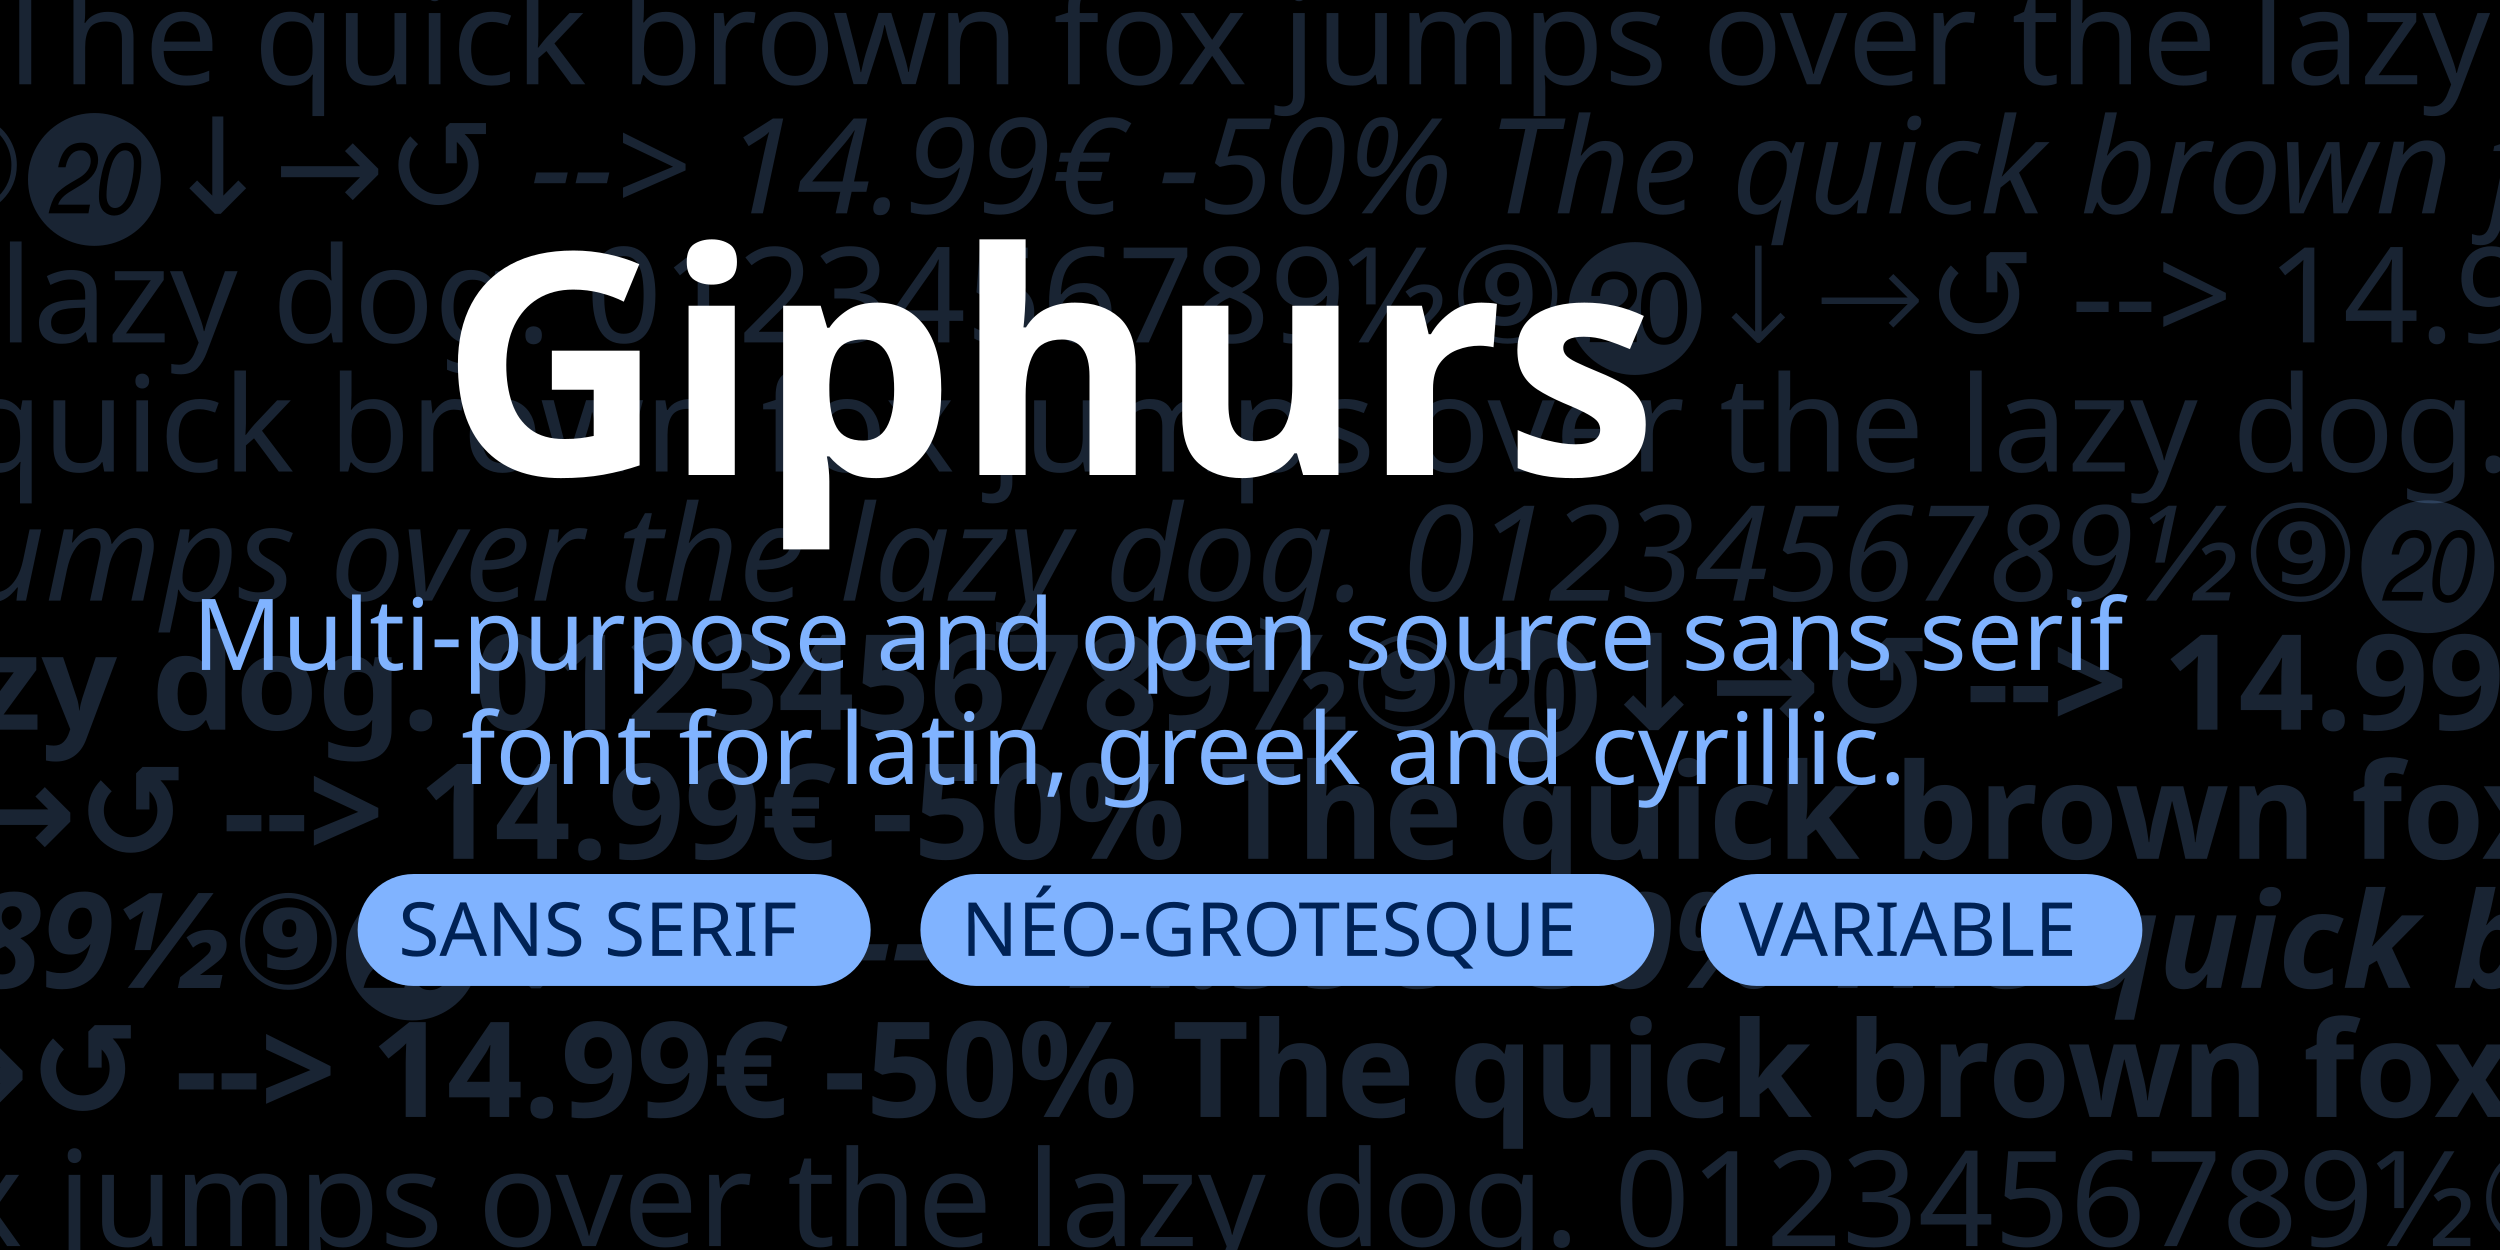
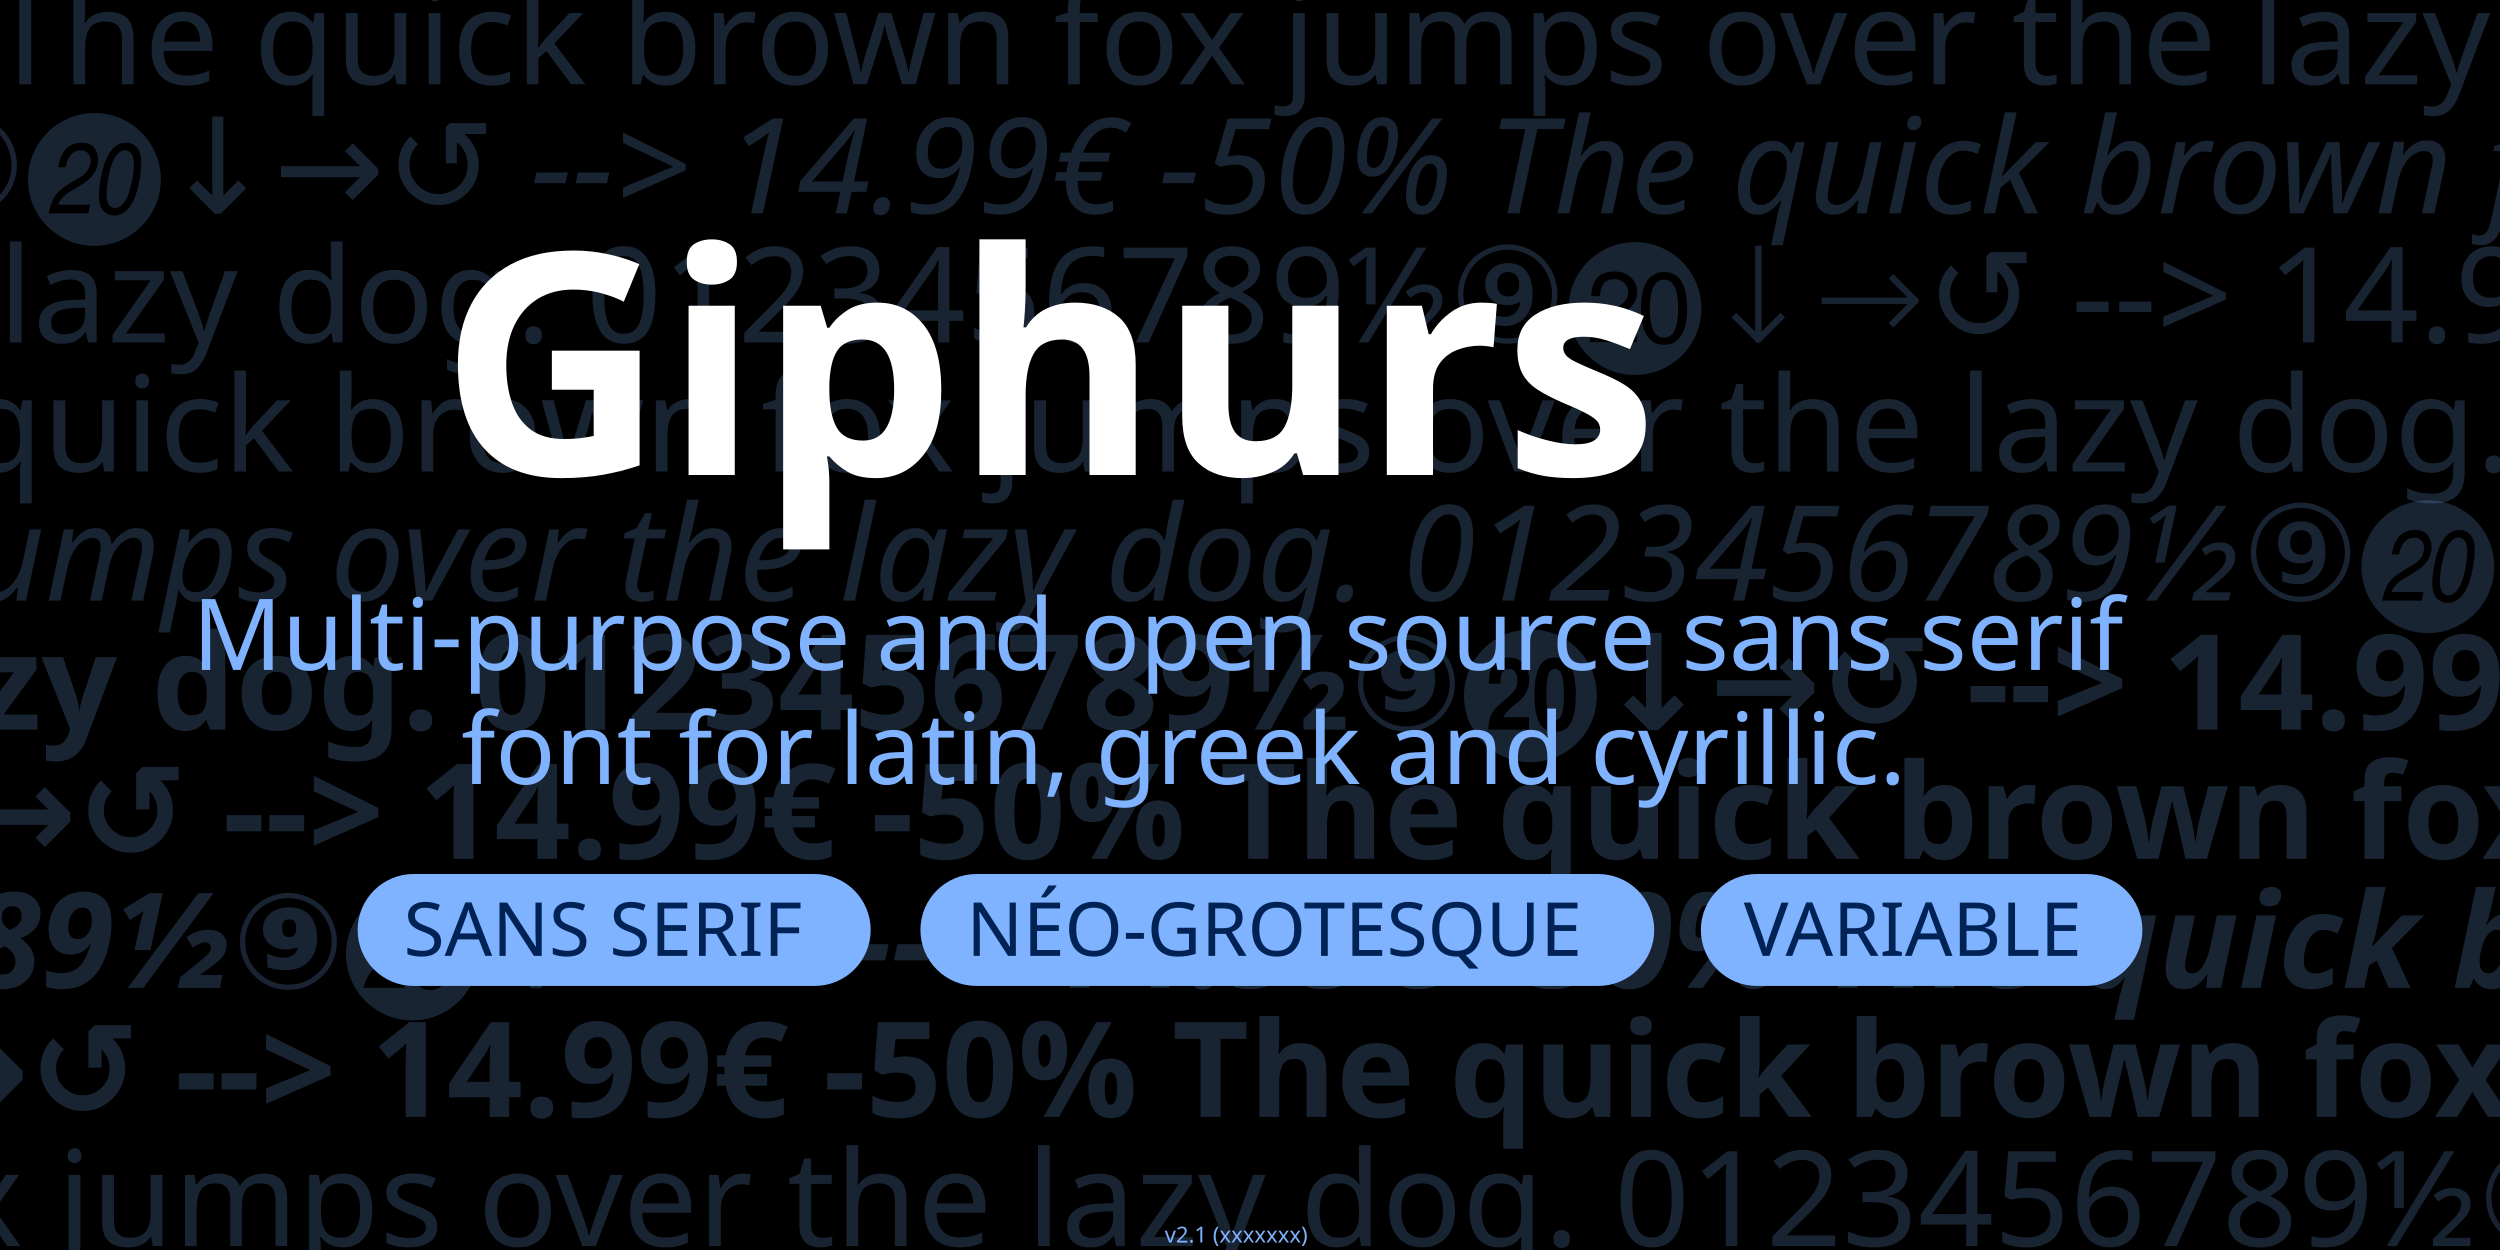
<svg xmlns="http://www.w3.org/2000/svg" width="1280mm" height="640mm" viewBox="0 0 1280 640" version="1.1" id="svg1">
  <defs id="defs1" />
  <style id="style1">
    @font-face {
      font-family: "Giphurs";
      src: url("../fonts/variable/Giphurs[wght].ttf");
      font-style: normal;
      font-weight: 100 999;
    }
    @font-face {
      font-family: "Giphurs";
      src: url("../fonts/variable/Giphurs-Italic[wght].ttf");
      font-style: italic;
      font-weight: 100 999;
    }
    @font-face {
      font-family: "Giphurs ExtraBlack";
      src: url("../fonts/ttf/GiphursExtraBlack-Regular.ttf");
      font-style: normal;
      font-weight: 400;
    }
    @font-face {
      font-family: "Giphurs ExtraBlack";
      src: url("../fonts/ttf/GiphursExtraBlack-Italic.ttf");
      font-style: italic;
      font-weight: 400;
    }
    @font-face {
      font-family: "Giphurs SC";
      src: url("../fonts/variable/GiphursSC[wght].ttf");
      font-style: normal;
      font-weight: 100 999;
    }
    @font-face {
      font-family: "Giphurs SC";
      src: url("../fonts/variable/Giphurs-ItalicSC[wght].ttf");
      font-style: normal;
      font-weight: 100 999;
    }
    @font-face {
      font-family: "Giphurs ExtraBlack SC";
      src: url("../fonts/ttf/GiphursExtraBlackSC-Regular.ttf");
      font-style: normal;
      font-weight: 400;
    }
    @font-face {
      font-family: "Giphurs ExtraBlack SC";
      src: url("../fonts/ttf/GiphursExtraBlackSC-Italic.ttf");
      font-style: italic;
      font-weight: 400;
    }

  </style>
  <g id="layer1">
    <rect style="fill:#000000;stroke-width:0.529;stroke-opacity:0.504" id="rect15" width="1280" height="640" x="0" y="2.0254104e-15" />
    <text xml:space="preserve" style="font-weight:300;font-size:68.007px;line-height:115%;font-family:Giphurs;-inkscape-font-specification:'Giphurs Light';writing-mode:lr-tb;direction:ltr;fill:#80b3ff;fill-opacity:0.202;stroke-width:0.529;stroke-opacity:0.504" x="-5.977" y="43.128" id="text1">
      <tspan style="font-style:normal;font-variant:normal;font-weight:100;font-stretch:normal;font-size:68.007px;font-family:Giphurs;-inkscape-font-specification:'Giphurs Thin';fill:#80b3ff;fill-opacity:0.202;stroke-width:0.529" x="-5.977" y="43.128" id="tspan2">The quick brown fox jumps over the lazy dog. 0123456789½⑨⓴↓→↺ --&gt; 4.99€ -50% The quick brown fox jumps over the lazy dog. </tspan>
    </text>
    <text xml:space="preserve" style="font-weight:300;font-size:68.007px;line-height:115%;font-family:Giphurs;-inkscape-font-specification:'Giphurs Light';writing-mode:lr-tb;direction:ltr;fill:#80b3ff;fill-opacity:0.202;stroke-width:0.529;stroke-opacity:0.504" x="-1850.782" y="109.223" id="text1-9">
      <tspan style="font-style:italic;font-variant:normal;font-weight:200;font-stretch:normal;font-size:68.007px;font-family:Giphurs;-inkscape-font-specification:'Giphurs Ultra-Light Italic';font-variant-ligatures:normal;font-variant-caps:all-small-caps;font-variant-numeric:proportional-nums;font-variant-east-asian:normal;fill:#80b3ff;fill-opacity:0.202;stroke-width:0.529" x="-1850.782" y="109.223" id="tspan2-6">The quick brown fox jumps over the lazy dog. 0123456789½⑨⓴↓→↺ --&gt; 14.99€ -50% The quick brown fox jumps over the lazy dog. </tspan>
    </text>
    <text xml:space="preserve" style="font-weight:300;font-size:68.007px;line-height:115%;font-family:Giphurs;-inkscape-font-specification:'Giphurs Light';writing-mode:lr-tb;direction:ltr;fill:#80b3ff;fill-opacity:0.202;stroke-width:0.529;stroke-opacity:0.504" x="-1159.271" y="175.318" id="text1-8">
      <tspan style="font-style:normal;font-variant:normal;font-weight:300;font-stretch:normal;font-size:68.007px;font-family:Giphurs;-inkscape-font-specification:'Giphurs Light';font-variant-ligatures:normal;font-variant-caps:normal;font-variant-numeric:normal;font-variant-east-asian:normal;font-feature-settings:'cv01', 'cv02', 'cv03', 'cv04', 'cv05', 'cv06', 'cv07', 'cv08', 'cv09', 'cv10', 'cv11', 'cv12', 'cv13', 'cv14', 'cv15', 'cv16', 'cv17', 'cv18', 'cv19', 'cv20', 'cv21', 'cv22', 'cv23', 'cv24', 'cv25', 'cv26', 'cv27', 'cv28', 'cv29';fill:#80b3ff;fill-opacity:0.202;stroke-width:0.529" x="-1159.271" y="175.318" id="tspan2-60">The quick brown fox jumps over the lazy dog. 0123456789½⑨⓴↓→↺ --&gt; 14.99€ -50% The quick brown fox jumps over the lazy dog. </tspan>
    </text>
    <text xml:space="preserve" style="font-weight:300;font-size:68.007px;line-height:115%;font-family:Giphurs;-inkscape-font-specification:'Giphurs Light';writing-mode:lr-tb;direction:ltr;fill:#80b3ff;fill-opacity:0.202;stroke-width:0.529;stroke-opacity:0.504" x="-2841.169" y="241.413" id="text1-9-4">
      <tspan style="font-style:normal;font-variant:normal;font-weight:normal;font-stretch:normal;font-size:68.007px;font-family:Giphurs;-inkscape-font-specification:Giphurs;fill:#80b3ff;fill-opacity:0.202;stroke-width:0.529" x="-2841.169" y="241.413" id="tspan2-6-8">The quick brown fox jumps over the lazy dog. 0123456789½⑨⓴↓→↺ --&gt; 4.99€ -50% The quick brown fox jumps over the lazy dog. </tspan>
    </text>
    <text xml:space="preserve" style="font-weight:300;font-size:68.007px;line-height:115%;font-family:Giphurs;-inkscape-font-specification:'Giphurs Light';writing-mode:lr-tb;direction:ltr;fill:#80b3ff;fill-opacity:0.202;stroke-width:0.529;stroke-opacity:0.504" x="-656.071" y="307.508" id="text1-7">
      <tspan style="font-style:italic;font-variant:normal;font-weight:500;font-stretch:normal;font-size:68.007px;font-family:Giphurs;-inkscape-font-specification:'Giphurs Medium Italic';font-variant-ligatures:normal;font-variant-caps:normal;font-variant-numeric:normal;font-variant-east-asian:normal;font-feature-settings:'cv21', 'cv22', 'cv23', 'cv24', 'cv25', 'cv26', 'cv27', 'cv28', 'cv29', 'ss02';fill:#80b3ff;fill-opacity:0.202;stroke-width:0.529" x="-656.071" y="307.508" id="tspan2-64">The quick brown fox jumps over the lazy dog. 0123456789½⑨⓴↓→↺ --&gt; 4.99€ -50% The quick brown fox jumps over the lazy dog. </tspan>
    </text>
    <text xml:space="preserve" style="font-style:normal;font-variant:normal;font-weight:300;font-stretch:normal;font-size:68.007px;line-height:115%;font-family:Giphurs;-inkscape-font-specification:'Giphurs, Light';font-variant-ligatures:normal;font-variant-caps:normal;font-variant-numeric:normal;font-variant-east-asian:normal;font-feature-settings:'ss06';writing-mode:lr-tb;direction:ltr;fill:#80b3ff;fill-opacity:0.202;stroke-width:0.529;stroke-opacity:0.504" x="-1303.885" y="373.603" id="text1-9-3">
      <tspan style="font-style:normal;font-variant:normal;font-weight:bold;font-stretch:normal;font-size:68.007px;font-family:Giphurs;-inkscape-font-specification:'Giphurs, Bold';font-variant-ligatures:normal;font-variant-caps:normal;font-variant-numeric:normal;font-variant-east-asian:normal;font-feature-settings:'cv19', 'cv20', 'ss06';fill:#80b3ff;fill-opacity:0.202;stroke-width:0.529" x="-1303.885" y="373.603" id="tspan2-6-0">The quick brown fox jumps over the lazy dog. 0123456789½⑨⓴↓→↺ --&gt; 14.99€ -50% The quick brown fox jumps over the lazy dog. </tspan>
    </text>
    <text xml:space="preserve" style="font-weight:300;font-size:68.007px;line-height:115%;font-family:Giphurs;-inkscape-font-specification:'Giphurs Light';writing-mode:lr-tb;direction:ltr;fill:#80b3ff;fill-opacity:0.202;stroke-width:0.529;stroke-opacity:0.504" x="-2196.785" y="439.698" id="text1-8-3">
      <tspan style="font-style:normal;font-variant:normal;font-weight:bold;font-stretch:normal;font-size:68.007px;font-family:Giphurs;-inkscape-font-specification:'Giphurs Bold';fill:#80b3ff;fill-opacity:0.202;stroke-width:0.529" x="-2196.785" y="439.698" id="tspan2-60-0">The quick brown fox jumps over the lazy dog. 0123456789½⑨⓴↓→↺ --&gt; 14.99€ -50% The quick brown fox jumps over the lazy dog. </tspan>
    </text>
    <text xml:space="preserve" style="font-weight:300;font-size:68.007px;line-height:115%;font-family:Giphurs;-inkscape-font-specification:'Giphurs Light';writing-mode:lr-tb;direction:ltr;fill:#80b3ff;fill-opacity:0.202;stroke-width:0.529;stroke-opacity:0.504" x="-1774.701" y="505.793" id="text1-9-4-9">
      <tspan style="font-style:italic;font-variant:normal;font-weight:800;font-stretch:normal;font-size:68.007px;font-family:Giphurs;-inkscape-font-specification:'Giphurs Ultra-Bold Italic';font-variant-ligatures:normal;font-variant-caps:normal;font-variant-numeric:normal;font-variant-east-asian:normal;font-feature-settings:'cv09', 'cv14', 'ss07';fill:#80b3ff;fill-opacity:0.202;stroke-width:0.529" x="-1774.701" y="505.793" id="tspan2-6-8-2">The quick brown fox jumps over the lazy dog. 0123456789½⑨⓴↓→↺ --&gt; 14.99€ -50% The quick brown fox jumps over the lazy dog. </tspan>
    </text>
    <text xml:space="preserve" style="font-weight:300;font-size:68.007px;line-height:115%;font-family:Giphurs;-inkscape-font-specification:'Giphurs Light';writing-mode:lr-tb;direction:ltr;fill:#80b3ff;fill-opacity:0.202;stroke-width:0.529;stroke-opacity:0.504" x="-2221.24" y="571.888" id="text1-8-3-9">
      <tspan style="font-style:normal;font-variant:normal;font-weight:bold;font-stretch:normal;font-size:68.007px;font-family:Giphurs;-inkscape-font-specification:'Giphurs, Bold';font-variant-ligatures:normal;font-variant-caps:small-caps;font-variant-numeric:slashed-zero;font-variant-east-asian:normal;fill:#80b3ff;fill-opacity:0.202;stroke-width:0.529" x="-2221.24" y="571.888" id="tspan2-60-0-4">The quick brown fox jumps over the lazy dog. 0123456789½⑨⓴↓→↺ --&gt; 14.99€ -50% The quick brown fox jumps over the lazy dog. </tspan>
    </text>
    <text xml:space="preserve" style="font-weight:300;font-size:68.007px;line-height:115%;font-family:Giphurs;-inkscape-font-specification:'Giphurs Light';writing-mode:lr-tb;direction:ltr;fill:#80b3ff;stroke-width:0.529;stroke-opacity:0.504;fill-opacity:0.202" x="-632.891" y="637.983" id="text1-9-4-9-6">
      <tspan style="font-style:normal;font-variant:normal;font-weight:normal;font-stretch:normal;font-size:68.007px;font-family:'Giphurs ExtraBlack';-inkscape-font-specification:'Giphurs ExtraBlack, ';stroke-width:0.529;fill:#80b3ff;fill-opacity:0.202" x="-632.891" y="637.983" id="tspan2-6-8-2-9">The quick brown fox jumps over the lazy dog. 0123456789½⑨⓴↓→↺ --&gt; 4.99€ -50% The quick brown fox jumps over the lazy dog. </tspan>
    </text>
    <rect style="fill:#80b3ff;stroke-width:0.308" id="rect4" width="262.674" height="57.311" x="183.109" y="447.495" ry="28.655" rx="28.655" />
-     <text xml:space="preserve" style="font-style:normal;font-variant:normal;font-weight:500;font-stretch:normal;font-size:38.207px;font-family:Giphurs;-inkscape-font-specification:'Giphurs, Medium';font-variant-ligatures:normal;font-variant-caps:normal;font-variant-numeric:normal;font-variant-east-asian:normal;writing-mode:lr-tb;direction:ltr;fill:#2a7fff;stroke-width:0.265" x="203.998" y="489.409" id="text4">
-       <tspan id="tspan4" style="font-style:normal;font-variant:normal;font-weight:500;font-stretch:normal;font-size:38.207px;font-family:Giphurs;-inkscape-font-specification:'Giphurs, Medium';font-variant-ligatures:normal;font-variant-caps:normal;font-variant-numeric:normal;font-variant-east-asian:normal;fill:#002255;stroke-width:0.265" x="203.998" y="489.409">SANS SERIF</tspan>
+     <text xml:space="preserve" style="font-style:normal;font-variant:normal;font-weight:500;font-stretch:normal;font-size:38.207px;font-family:Giphurs;-inkscape-font-specification:'Giphurs, Medium';font-variant-ligatures:normal;font-variant-caps:normal;font-variant-numeric:normal;font-variant-east-asian:normal;writing-mode:lr-tb;direction:ltr;fill:#2a7fff;stroke-width:0.265" x="206.644" y="489.409" id="text4">
+       <tspan id="tspan4" style="font-style:normal;font-variant:normal;font-weight:500;font-stretch:normal;font-size:38.207px;font-family:Giphurs;-inkscape-font-specification:'Giphurs, Medium';font-variant-ligatures:normal;font-variant-caps:normal;font-variant-numeric:normal;font-variant-east-asian:normal;fill:#002255;stroke-width:0.265" x="206.644" y="489.409">SANS SERIF</tspan>
    </text>
    <rect style="fill:#80b3ff;stroke-width:0.369" id="rect4-5" width="375.704" height="57.311" x="471.255" y="447.495" ry="28.655" rx="28.655" />
-     <text xml:space="preserve" style="font-style:normal;font-variant:normal;font-weight:500;font-stretch:normal;font-size:38.207px;font-family:Giphurs;-inkscape-font-specification:'Giphurs, Medium';font-variant-ligatures:normal;font-variant-caps:normal;font-variant-numeric:normal;font-variant-east-asian:normal;writing-mode:lr-tb;direction:ltr;fill:#2a7fff;stroke-width:0.265" x="492.144" y="489.409" id="text4-0">
-       <tspan id="tspan4-4" style="font-style:normal;font-variant:normal;font-weight:500;font-stretch:normal;font-size:38.207px;font-family:Giphurs;-inkscape-font-specification:'Giphurs, Medium';font-variant-ligatures:normal;font-variant-caps:normal;font-variant-numeric:normal;font-variant-east-asian:normal;fill:#002255;stroke-width:0.265" x="492.144" y="489.409">NÉO-GROTESQUE</tspan>
+     <text xml:space="preserve" style="font-style:normal;font-variant:normal;font-weight:500;font-stretch:normal;font-size:38.207px;font-family:Giphurs;-inkscape-font-specification:'Giphurs, Medium';font-variant-ligatures:normal;font-variant-caps:normal;font-variant-numeric:normal;font-variant-east-asian:normal;writing-mode:lr-tb;direction:ltr;fill:#2a7fff;stroke-width:0.265" x="494.789" y="489.409" id="text4-0">
+       <tspan id="tspan4-4" style="font-style:normal;font-variant:normal;font-weight:500;font-stretch:normal;font-size:38.207px;font-family:Giphurs;-inkscape-font-specification:'Giphurs, Medium';font-variant-ligatures:normal;font-variant-caps:normal;font-variant-numeric:normal;font-variant-east-asian:normal;fill:#002255;stroke-width:0.265" x="494.789" y="489.409">NÉO-GROTESQUE</tspan>
    </text>
    <rect style="fill:#80b3ff;stroke-width:0.286" id="rect4-5-7" width="226.059" height="57.311" x="870.839" y="447.495" ry="28.655" rx="28.655" />
-     <text xml:space="preserve" style="font-style:normal;font-variant:normal;font-weight:500;font-stretch:normal;font-size:38.207px;font-family:Giphurs;-inkscape-font-specification:'Giphurs, Medium';font-variant-ligatures:normal;font-variant-caps:normal;font-variant-numeric:normal;font-variant-east-asian:normal;writing-mode:lr-tb;direction:ltr;fill:#2a7fff;stroke-width:0.265" x="890.135" y="489.409" id="text4-0-2">
-       <tspan id="tspan4-4-2" style="font-style:normal;font-variant:normal;font-weight:500;font-stretch:normal;font-size:38.207px;font-family:Giphurs;-inkscape-font-specification:'Giphurs, Medium';font-variant-ligatures:normal;font-variant-caps:normal;font-variant-numeric:normal;font-variant-east-asian:normal;fill:#002255;stroke-width:0.265" x="890.135" y="489.409">VARIABLE</tspan>
+     <text xml:space="preserve" style="font-style:normal;font-variant:normal;font-weight:500;font-stretch:normal;font-size:38.207px;font-family:Giphurs;-inkscape-font-specification:'Giphurs, Medium';font-variant-ligatures:normal;font-variant-caps:normal;font-variant-numeric:normal;font-variant-east-asian:normal;writing-mode:lr-tb;direction:ltr;fill:#2a7fff;stroke-width:0.265" x="892.781" y="489.409" id="text4-0-2">
+       <tspan id="tspan4-4-2" style="font-style:normal;font-variant:normal;font-weight:500;font-stretch:normal;font-size:38.207px;font-family:Giphurs;-inkscape-font-specification:'Giphurs, Medium';font-variant-ligatures:normal;font-variant-caps:normal;font-variant-numeric:normal;font-variant-east-asian:normal;fill:#002255;stroke-width:0.265" x="892.781" y="489.409">VARIABLE</tspan>
    </text>
    <text xml:space="preserve" style="font-style:italic;font-variant:normal;font-weight:800;font-stretch:normal;font-size:158.75px;line-height:115%;font-family:Giphurs;-inkscape-font-specification:'Giphurs Ultra-Bold Italic';font-variant-ligatures:normal;font-variant-caps:all-small-caps;font-variant-numeric:proportional-nums;font-variant-east-asian:normal;text-align:center;writing-mode:lr-tb;direction:ltr;text-anchor:middle;fill:#80b3ff;fill-opacity:0.202;stroke-width:0.529;stroke-opacity:0.504" x="640.136" y="243.204" id="text15">
      <tspan id="tspan15" style="font-style:normal;font-variant:normal;font-weight:bold;font-stretch:normal;font-size:158.75px;font-family:Giphurs;-inkscape-font-specification:'Giphurs, Bold';font-variant-ligatures:normal;font-variant-caps:normal;font-variant-numeric:proportional-nums;font-variant-east-asian:normal;fill:#ffffff;fill-opacity:1;stroke-width:0.529" x="640.136" y="243.204">Giphurs</tspan>
    </text>
    <text xml:space="preserve" style="font-style:normal;font-variant:normal;font-weight:bold;font-stretch:normal;font-size:50.8px;line-height:115%;font-family:Giphurs;-inkscape-font-specification:'Giphurs, Bold';font-variant-ligatures:normal;font-variant-caps:normal;font-variant-numeric:proportional-nums;font-variant-east-asian:normal;text-align:center;writing-mode:lr-tb;direction:ltr;text-anchor:middle;fill:#ffffff;fill-opacity:1;stroke-width:0.529;stroke-opacity:0.504" x="639.055" y="342.993" id="text2">
      <tspan id="tspan1" style="font-style:normal;font-variant:normal;font-weight:normal;font-stretch:normal;font-size:50.8px;font-family:Giphurs;-inkscape-font-specification:Giphurs;fill:#80b3ff;stroke-width:0.529" x="639.055" y="342.993">Multi-purpose and open source sans serif</tspan>
      <tspan style="font-style:normal;font-variant:normal;font-weight:normal;font-stretch:normal;font-size:50.8px;font-family:Giphurs;-inkscape-font-specification:Giphurs;fill:#80b3ff;stroke-width:0.529" x="639.055" y="401.413" id="tspan3">font for latin, greek and cyrillic.</tspan>
    </text>
+     <text xml:space="preserve" style="font-style:normal;font-variant:normal;font-weight:300;font-stretch:normal;font-size:11.289px;line-height:115%;font-family:Giphurs;-inkscape-font-specification:'Giphurs, Light';font-variant-ligatures:normal;font-variant-caps:normal;font-variant-numeric:slashed-zero;font-variant-east-asian:normal;text-align:center;writing-mode:lr-tb;direction:ltr;text-anchor:middle;fill:#80b3ff;stroke-width:0.529" x="603.226" y="636.164" id="version">
+       <tspan id="tspan33-9" style="font-style:normal;font-variant:normal;font-weight:300;font-stretch:normal;font-size:11.289px;font-family:Giphurs;-inkscape-font-specification:'Giphurs, Light';font-variant-ligatures:normal;font-variant-caps:normal;font-variant-numeric:slashed-zero;font-variant-east-asian:normal;stroke-width:0.529" x="640.265" y="636.164">v2.1 (xxxxxxx)</tspan>
+     </text>
  </g>
</svg>
